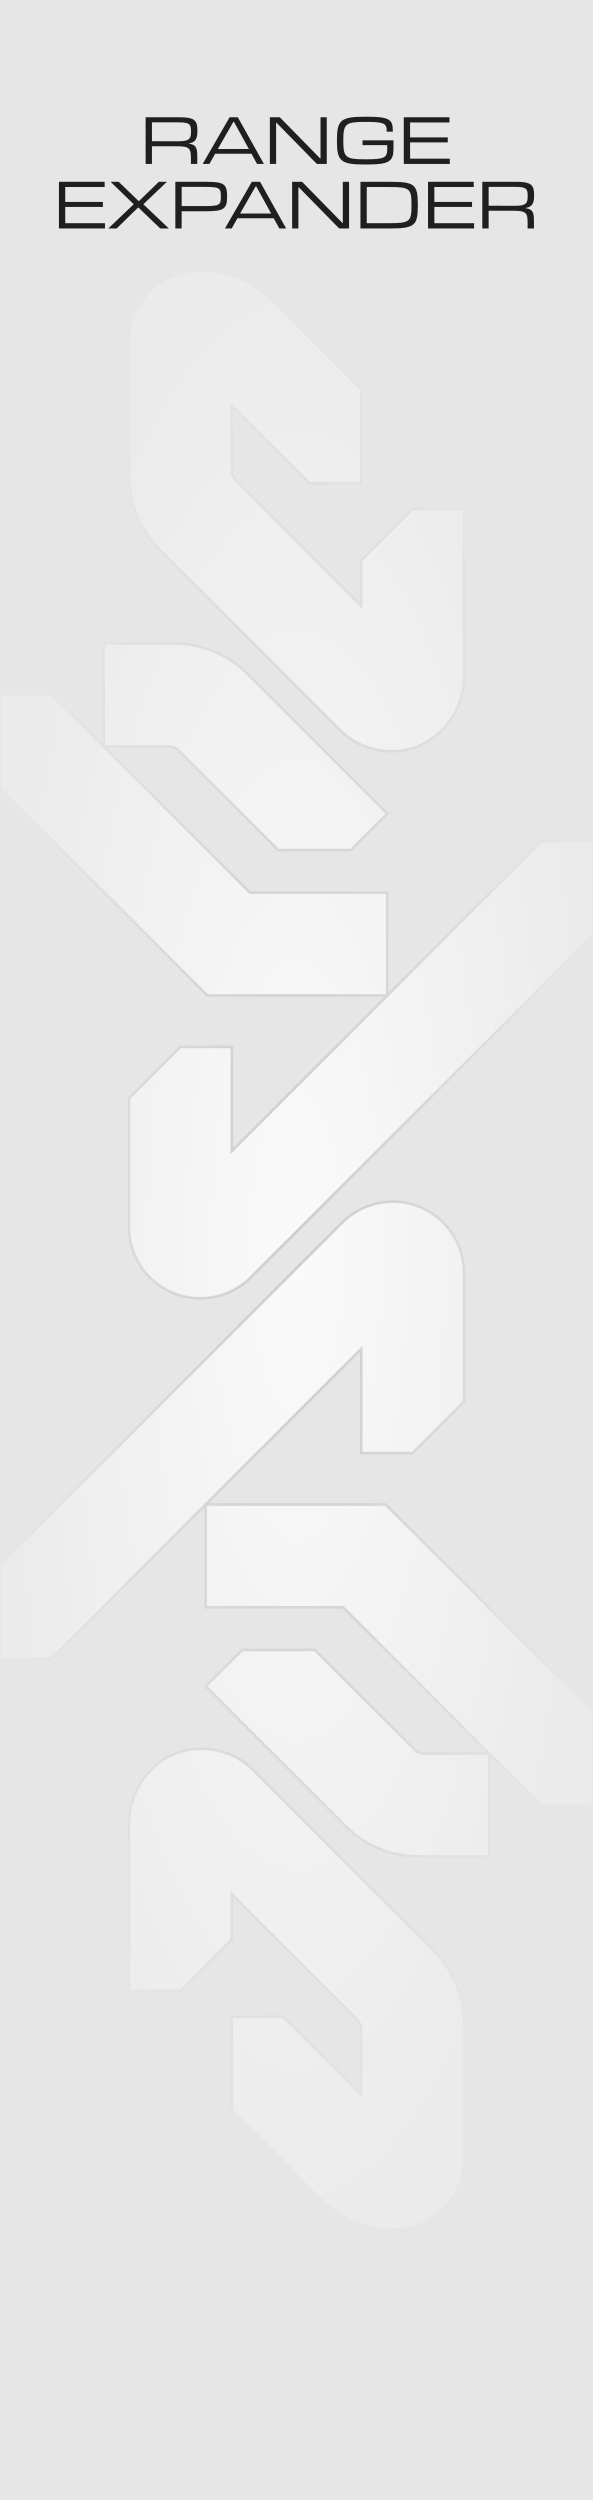
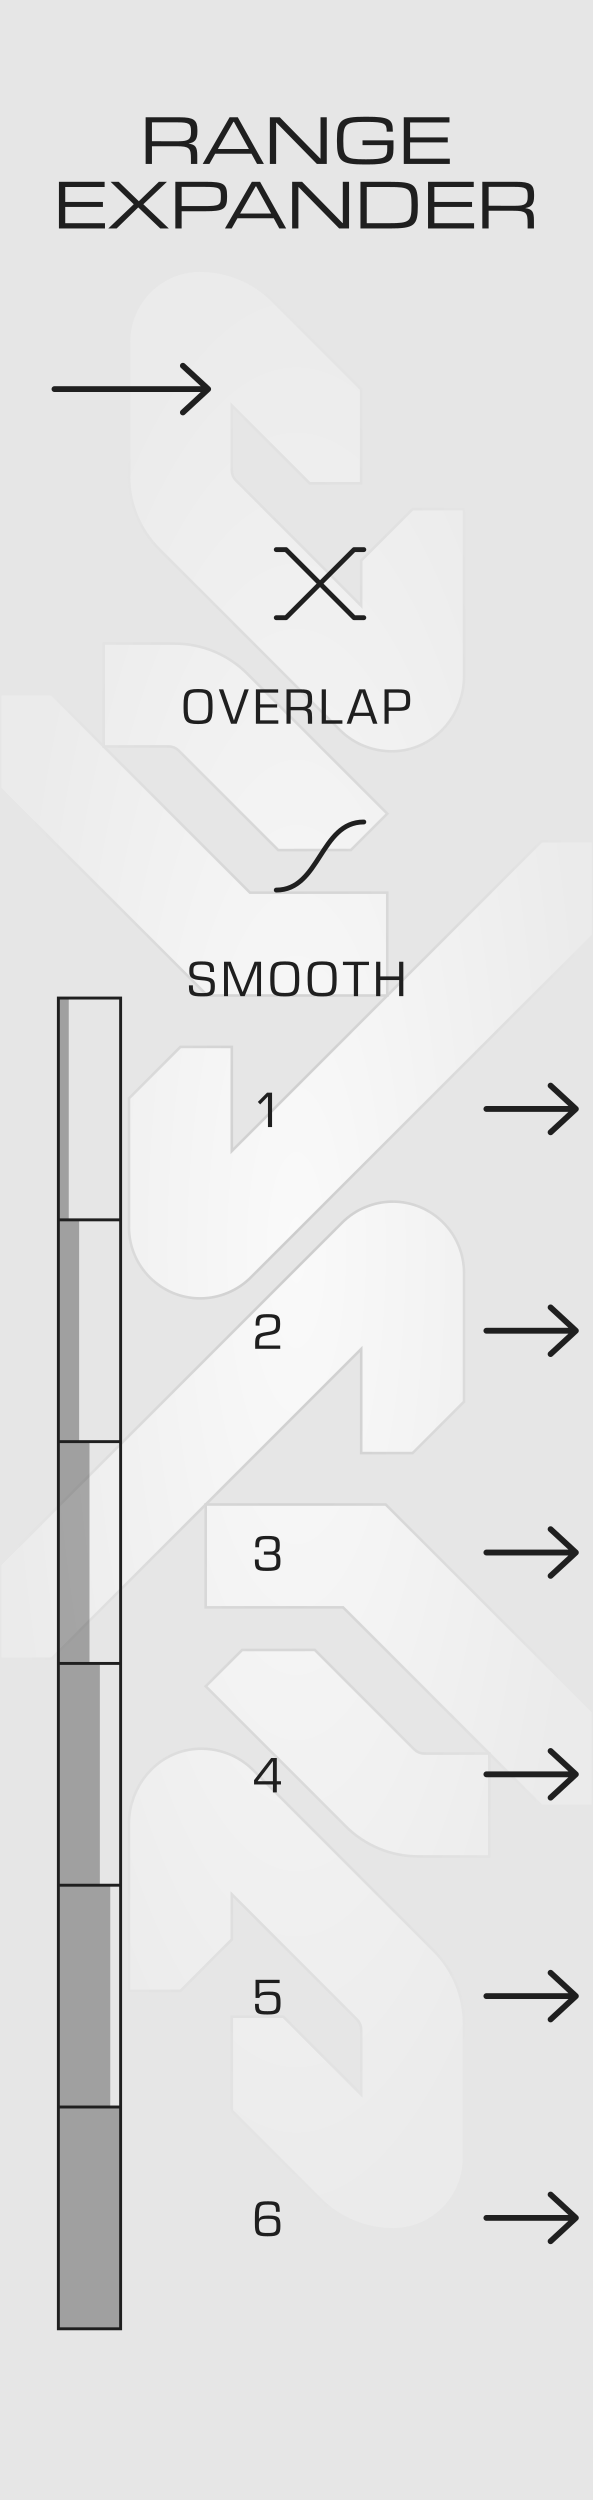
<svg xmlns="http://www.w3.org/2000/svg" xmlns:xlink="http://www.w3.org/1999/xlink" width="30.48mm" height="128.5mm" viewBox="0 0 30.48 128.5" version="1.1" id="svg8">
  <defs id="defs2">
    <linearGradient id="linearGradient14">
      <stop style="stop-color:#CCCCCC;" offset="0" id="stop14" />
      <stop style="stop-color:#E6E6E6;" offset="1" id="stop15" />
    </linearGradient>
    <linearGradient id="linearGradient11">
      <stop style="stop-color:#FAFAFA;" offset="0" id="stop11" />
      <stop style="stop-color:#EBEBEB;" offset="1" id="stop12" />
    </linearGradient>
    <rect x="7.071" y="23.234" width="115.157" height="51.518" id="rect1" />
    <rect x="7.071" y="23.234" width="115.157" height="51.518" id="rect2" />
    <radialGradient xlink:href="#linearGradient11" id="radialGradient12" cx="375" cy="113.53" fx="375" fy="113.53" r="375.5" gradientTransform="matrix(1,0,0,0.3036751,0,79.05377)" gradientUnits="userSpaceOnUse" />
    <radialGradient xlink:href="#linearGradient14" id="radialGradient15" cx="375" cy="113.53" fx="375" fy="113.53" r="375.5" gradientTransform="matrix(1,0,0,0.3036751,0,79.05377)" gradientUnits="userSpaceOnUse" />
  </defs>
  <g id="layer1" transform="translate(0,-168.5)">
    <rect style="display:inline;opacity:1;vector-effect:none;fill:#e6e6e6;fill-opacity:1;fill-rule:evenodd;stroke:none;stroke-width:0.649;stroke-linecap:butt;stroke-linejoin:miter;stroke-miterlimit:4;stroke-dasharray:none;stroke-dashoffset:0;stroke-opacity:1;paint-order:normal" id="rect420" width="30.48" height="128.5" x="5.9211732e-17" y="168.5" />
    <g id="Logo_1" data-name="Logo 1" transform="matrix(0,-0.1342376,0.1342376,0,0,283.0892)" style="fill:url(#radialGradient12);fill-opacity:1;stroke:url(#radialGradient15);stroke-opacity:1">
      <path class="cls-1" d="m 393.53,150.35 a 27.32,27.32 0 0 1 -27.32,27.33 H 316.93 L 297.24,158 v -19.7 h 39.87 L 218.48,19.69 V 0 h 36 l 131,131 a 27.18,27.18 0 0 1 5.92,8.86 27.51,27.51 0 0 1 2.13,10.49 z" id="path1" style="fill:url(#radialGradient12);fill-opacity:1;stroke:url(#radialGradient15);stroke-opacity:1" />
      <polygon class="cls-1" points="238.17,78.76 277.55,78.76 277.55,147.68 198.2,227.06 162.19,227.06 162.19,207.37 238.17,131.36 " id="polygon1" style="fill:url(#radialGradient12);fill-opacity:1;stroke:url(#radialGradient15);stroke-opacity:1" />
      <path class="cls-1" d="m 221.87,120.53 -38.08,38.09 a 5.43,5.43 0 0 0 -1.61,3.86 v 24.89 H 142.8 v -27.16 a 39.37,39.37 0 0 1 11.54,-27.85 l 53.6,-53.6 13.91,13.94 z" id="path2" style="fill:url(#radialGradient12);fill-opacity:1;stroke:url(#radialGradient15);stroke-opacity:1" />
      <path class="cls-1" d="m 181.9,87.89 a 27.39,27.39 0 0 1 -6,9 l -69.25,69.23 A 39.38,39.38 0 0 1 78.83,177.65 H 27.15 A 27.16,27.16 0 0 1 0,150.53 39.2,39.2 0 0 1 3,135.45 38.63,38.63 0 0 1 11.53,122.67 L 45.44,88.76 h 36 v 19.69 l -29.83,29.84 h 24.88 a 5.37,5.37 0 0 0 3.87,-1.61 L 128.3,88.76 H 111 L 91.3,69.07 V 49.38 h 64 c 14.25,0 26.87,10.31 28.55,24.44 a 28.08,28.08 0 0 1 -1.95,14.07 z" id="path3" style="fill:url(#radialGradient12);fill-opacity:1;stroke:url(#radialGradient15);stroke-opacity:1" />
      <path class="cls-1" d="m 356.47,76.7 a 27.32,27.32 0 0 1 27.32,-27.32 h 49.28 l 19.69,19.69 v 19.69 h -39.87 l 118.63,118.6 v 19.69 h -36 l -131,-131 A 27.08,27.08 0 0 1 358.6,87.19 27.44,27.44 0 0 1 356.47,76.7 Z" id="path4" style="fill:url(#radialGradient12);fill-opacity:1;stroke:url(#radialGradient15);stroke-opacity:1" />
      <polygon class="cls-1" points="551.8,0 587.81,0 587.81,19.69 511.83,95.7 511.83,148.29 472.45,148.29 472.45,79.38 " id="polygon4" style="fill:url(#radialGradient12);fill-opacity:1;stroke:url(#radialGradient15);stroke-opacity:1" />
      <path class="cls-1" d="m 528.13,106.53 38.08,-38.09 a 5.47,5.47 0 0 0 1.61,-3.87 V 39.69 h 39.38 v 27.16 a 39.35,39.35 0 0 1 -11.54,27.84 l -53.6,53.6 -13.91,-13.93 z" id="path5" style="fill:url(#radialGradient12);fill-opacity:1;stroke:url(#radialGradient15);stroke-opacity:1" />
      <path class="cls-1" d="m 568.1,139.17 a 27.44,27.44 0 0 1 6,-9 l 69.25,-69.22 a 39.38,39.38 0 0 1 27.82,-11.53 h 51.64 a 27.16,27.16 0 0 1 27.19,27.11 39.2,39.2 0 0 1 -3,15.08 38.59,38.59 0 0 1 -8.53,12.77 l -33.91,33.91 h -36 V 118.6 L 698.4,88.76 h -24.89 a 5.38,5.38 0 0 0 -3.87,1.62 L 621.7,138.29 H 639 L 658.7,158 v 19.69 h -64 c -14.25,0 -26.87,-10.31 -28.55,-24.44 a 28.08,28.08 0 0 1 1.95,-14.08 z" id="path6" style="fill:url(#radialGradient12);fill-opacity:1;stroke:url(#radialGradient15);stroke-opacity:1" />
    </g>
  </g>
  <g id="layer3">
    <path style="font-weight:normal;font-stretch:expanded;font-size:3.528px;font-family:'Eurostile Next LT Pro';-inkscape-font-specification:'Eurostile Next LT Pro Expanded';text-align:center;letter-spacing:0px;text-anchor:middle;fill:#1f1f1f;stroke:none;stroke-width:0.0" d="M 7.81,7.259 V 6.289 h 1.312 c 0.596,0 0.695,0.067 0.695,0.445 v 0.067 c 0,0.353 -0.123,0.459 -0.635,0.459 z M 10.139,8.004 c 0,-0.452 -0.095,-0.568 -0.437,-0.621 v -0.007 C 9.994,7.323 10.146,7.199 10.146,6.769 v -0.088 c 0,-0.508 -0.18,-0.653 -0.921,-0.653 H 7.486 V 8.427 H 7.81 V 7.517 h 1.256 c 0.681,0 0.748,0.102 0.748,0.642 V 8.427 H 10.139 Z m 2.085,-1.976 h -0.423 l -1.383,2.399 h 0.346 L 11.06,7.901 h 1.866 l 0.286,0.526 h 0.353 z M 11.197,7.658 11.994,6.265 h 0.032 L 12.792,7.658 Z M 16.796,6.028 H 16.475 V 8.148 H 16.461 L 14.383,6.028 H 13.871 V 8.427 h 0.321 V 6.307 h 0.018 L 16.288,8.427 h 0.508 z m 2.064,2.427 c 1.136,0 1.365,-0.148 1.365,-0.822 V 7.214 h -1.591 v 0.247 h 1.27 v 0.18 c 0,0.441 -0.099,0.547 -1.055,0.547 h -0.081 c -1.005,0 -1.122,-0.099 -1.122,-0.938 v -0.042 c 0,-0.843 0.116,-0.942 1.122,-0.942 h 0.081 c 0.921,0 1.027,0.095 1.027,0.469 v 0.032 h 0.314 V 6.706 C 20.189,6.134 19.999,6 18.86,6 h -0.102 c -1.238,0 -1.439,0.173 -1.439,1.192 v 0.071 c 0,1.023 0.198,1.192 1.439,1.192 z M 23.121,8.155 H 21.078 V 7.319 h 1.937 V 7.062 H 21.078 V 6.296 h 2.025 V 6.028 H 20.754 V 8.427 h 2.367 z" id="path27" />
    <path style="font-weight:normal;font-stretch:expanded;font-size:3.528px;font-family:'Eurostile Next LT Pro';-inkscape-font-specification:'Eurostile Next LT Pro Expanded';text-align:center;letter-spacing:0px;text-anchor:middle;fill:#1f1f1f;stroke:none;stroke-width:0.0" d="M 5.396,11.472 H 3.353 V 10.636 H 5.29 V 10.378 H 3.353 V 9.613 H 5.378 V 9.345 H 3.029 V 11.744 H 5.396 Z M 7.368,10.498 8.581,9.345 H 8.165 L 7.135,10.343 6.101,9.345 H 5.685 L 6.874,10.498 5.565,11.744 H 5.995 l 1.111,-1.083 1.132,1.083 h 0.441 z m 1.969,0.095 V 9.606 h 1.168 c 0.783,0 0.847,0.056 0.847,0.469 v 0.049 c 0,0.409 -0.064,0.469 -0.847,0.469 z m 0,0.265 h 1.231 c 0.914,0 1.104,-0.106 1.104,-0.734 v -0.053 c 0,-0.621 -0.176,-0.727 -1.104,-0.727 H 9.012 V 11.744 H 9.336 Z M 13.369,9.345 H 12.945 l -1.383,2.399 h 0.346 l 0.296,-0.526 h 1.866 l 0.286,0.526 h 0.353 z m -1.027,1.63 0.797,-1.393 h 0.032 l 0.766,1.393 z m 5.599,-1.63 h -0.321 v 2.12 h -0.014 L 15.528,9.345 h -0.512 v 2.399 h 0.321 V 9.623 h 0.018 l 2.078,2.12 h 0.508 z m 3.535,1.164 c 0,-1.041 -0.169,-1.164 -1.45,-1.164 h -1.499 v 2.399 h 1.499 c 1.291,0 1.45,-0.155 1.45,-1.164 z m -2.625,0.963 V 9.613 h 1.15 c 1.058,0 1.15,0.074 1.15,0.91 v 0.042 c 0,0.818 -0.081,0.907 -1.15,0.907 z m 5.517,0 H 22.326 V 10.636 h 1.937 V 10.378 H 22.326 V 9.613 h 2.025 V 9.345 h -2.35 v 2.399 h 2.367 z m 0.748,-0.896 V 9.606 h 1.312 c 0.596,0 0.695,0.067 0.695,0.445 v 0.067 c 0,0.353 -0.123,0.459 -0.635,0.459 z m 2.328,0.744 c 0,-0.452 -0.095,-0.568 -0.437,-0.621 v -0.007 c 0.293,-0.053 0.445,-0.176 0.445,-0.607 v -0.088 c 0,-0.508 -0.18,-0.653 -0.921,-0.653 H 24.791 v 2.399 h 0.325 v -0.91 h 1.256 c 0.681,0 0.748,0.102 0.748,0.642 v 0.268 h 0.325 z" id="path28" />
  </g>
+   <g id="layerLabels">
+     <path style="fill:#1f1f1f;stroke:none" d="M9.435 36.391C9.435 37.07 9.573 37.216 10.156 37.216H10.205C10.787 37.216 10.925 37.07 10.925 36.391V36.241C10.925 35.562 10.787 35.416 10.205 35.416H10.156C9.573 35.416 9.435 35.562 9.435 36.241ZM9.651 36.241C9.651 35.674 9.732 35.591 10.158 35.591H10.205C10.629 35.591 10.71 35.674 10.71 36.241V36.389C10.71 36.956 10.629 37.036 10.205 37.036H10.158C9.732 37.036 9.651 36.956 9.651 36.389ZM12.787 35.432H12.566L12.028 37.023H12.02L11.476 35.432H11.25L11.874 37.2H12.165ZM14.305 37.026H13.369V36.368H14.245V36.202H13.369V35.604H14.297V35.432H13.153V37.2H14.305ZM14.94 36.337V35.604H15.436C15.767 35.604 15.826 35.658 15.826 35.947V36.012C15.826 36.259 15.756 36.337 15.52 36.337ZM16.042 36.883C16.042 36.537 15.993 36.446 15.795 36.41V36.404C15.964 36.371 16.042 36.272 16.042 35.981V35.921C16.042 35.539 15.943 35.432 15.48 35.432H14.726V37.2H14.94V36.506H15.449C15.79 36.506 15.826 36.555 15.826 36.961V37.2H16.042ZM17.599 37.023H16.752V35.432H16.536V37.2H17.599ZM18.77 35.432H18.46L17.818 37.2H18.041L18.182 36.8H19.035L19.172 37.2H19.399ZM18.231 36.633 18.606 35.591H18.621L18.98 36.633ZM19.979 36.365V35.604H20.436C20.821 35.604 20.873 35.653 20.873 35.947V36.022C20.873 36.308 20.823 36.365 20.439 36.365ZM19.979 36.54H20.467C20.956 36.54 21.084 36.454 21.084 36.017V35.952C21.084 35.515 20.974 35.432 20.459 35.432H19.765V37.2H19.979Z" id="label-OVERLAP-37.2" />
+     <path style="fill:#1f1f1f;stroke:none" d="M11.044 50.675C11.044 50.345 10.942 50.243 10.417 50.202C9.996 50.168 9.941 50.113 9.941 49.916V49.879C9.941 49.64 10.006 49.585 10.336 49.585H10.381C10.737 49.585 10.797 49.65 10.797 49.913V49.96H11.002V49.903C11.002 49.523 10.903 49.416 10.37 49.416H10.318C9.853 49.416 9.731 49.533 9.731 49.877V49.918C9.731 50.241 9.837 50.345 10.347 50.384C10.786 50.417 10.83 50.469 10.83 50.688V50.724C10.83 50.992 10.763 51.044 10.417 51.044H10.368C9.98 51.044 9.915 50.984 9.915 50.709V50.646H9.712V50.719C9.712 51.13 9.806 51.216 10.381 51.216H10.44C10.916 51.216 11.044 51.114 11.044 50.716ZM13.417 49.432H13.085L12.476 50.984H12.468L11.855 49.432H11.514V51.2H11.72L11.714 49.609H11.722L12.359 51.2H12.578L13.209 49.609H13.217L13.212 51.2H13.417ZM13.891 50.391C13.891 51.07 14.028 51.216 14.611 51.216H14.66C15.243 51.216 15.38 51.07 15.38 50.391V50.241C15.38 49.562 15.243 49.416 14.66 49.416H14.611C14.028 49.416 13.891 49.562 13.891 50.241ZM14.106 50.241C14.106 49.674 14.187 49.591 14.613 49.591H14.66C15.084 49.591 15.165 49.674 15.165 50.241V50.389C15.165 50.956 15.084 51.036 14.66 51.036H14.613C14.187 51.036 14.106 50.956 14.106 50.389ZM15.812 50.391C15.812 51.07 15.95 51.216 16.532 51.216H16.582C17.164 51.216 17.302 51.07 17.302 50.391V50.241C17.302 49.562 17.164 49.416 16.582 49.416H16.532C15.95 49.416 15.812 49.562 15.812 50.241ZM16.028 50.241C16.028 49.674 16.108 49.591 16.535 49.591H16.582C17.005 49.591 17.086 49.674 17.086 50.241V50.389C17.086 50.956 17.005 51.036 16.582 51.036H16.535C16.108 51.036 16.028 50.956 16.028 50.389ZM18.404 49.606H18.966V49.432H17.627V49.606H18.188V51.2H18.404ZM20.731 49.432H20.515V50.186H19.548V49.432H19.332V51.2H19.548V50.376H20.515V51.2H20.731Z" id="label-SMOOTH-51.2" />
+     <path style="fill:#1f1f1f;stroke:none" d="M13.984 56.162H13.727L13.253 56.638L13.373 56.768L13.768 56.362H13.773V57.93H13.984Z" id="label-1-57.93" />
+     <path style="fill:#1f1f1f;stroke:none" d="M14.404 69.161H13.322V69.06C13.322 68.729 13.356 68.696 13.816 68.625C14.277 68.558 14.399 68.469 14.399 68.074V68.025C14.399 67.643 14.287 67.546 13.772 67.546H13.738C13.229 67.546 13.14 67.645 13.14 68.09V68.137H13.338V68.085C13.338 67.765 13.385 67.713 13.743 67.713H13.78C14.128 67.713 14.188 67.77 14.188 68.03V68.077C14.188 68.355 14.123 68.407 13.733 68.464C13.192 68.542 13.114 68.625 13.114 69.093C13.114 69.122 13.114 69.296 13.117 69.33H14.404Z" id="label-2-69.33" />
+     <path style="fill:#1f1f1f;stroke:none" d="M14.414 80.22C14.414 79.932 14.329 79.862 14.165 79.828V79.823C14.326 79.781 14.38 79.706 14.38 79.453V79.407C14.38 79.035 14.271 78.946 13.751 78.946H13.71C13.21 78.946 13.122 79.04 13.122 79.469V79.531H13.317V79.469C13.317 79.154 13.374 79.115 13.715 79.115H13.749C14.115 79.115 14.172 79.17 14.172 79.42V79.472C14.172 79.695 14.115 79.747 13.889 79.747H13.564V79.911H13.905C14.141 79.911 14.204 79.966 14.204 80.207V80.259C14.204 80.53 14.141 80.574 13.746 80.574H13.702C13.343 80.574 13.299 80.532 13.299 80.22V80.158H13.101V80.218C13.101 80.66 13.182 80.746 13.697 80.746H13.749C14.292 80.746 14.414 80.652 14.414 80.275Z" id="label-3-80.73" />
+     <path style="fill:#1f1f1f;stroke:none" d="M14.228 91.722H14.442V91.555H14.228V90.362H13.937L13.058 91.501V91.722H14.028V92.13H14.228ZM13.243 91.555V91.548L14.02 90.528H14.028V91.555Z" id="label-4-92.13" />
+     <path style="fill:#1f1f1f;stroke:none" d="M13.77 103.546C14.313 103.546 14.419 103.436 14.419 102.994V102.903C14.419 102.472 14.323 102.368 13.853 102.368H13.796C13.489 102.368 13.387 102.407 13.333 102.513H13.33V101.928H14.373V101.762H13.135V102.695H13.33C13.372 102.563 13.452 102.539 13.738 102.539H13.79C14.165 102.539 14.209 102.597 14.209 102.937V102.992C14.209 103.312 14.159 103.374 13.772 103.374H13.728C13.361 103.374 13.304 103.335 13.304 103.036V103H13.109V103.041C13.109 103.462 13.195 103.546 13.712 103.546Z" id="label-5-103.53" />
+     <path style="fill:#1f1f1f;stroke:none" d="M13.777 114.946C14.303 114.946 14.412 114.847 14.412 114.444V114.379C14.412 113.958 14.303 113.88 13.809 113.88H13.764C13.478 113.88 13.367 113.934 13.312 114.051H13.309V113.903C13.309 113.365 13.367 113.318 13.757 113.318H13.793C14.128 113.318 14.183 113.362 14.183 113.64V113.685H14.378V113.635C14.378 113.23 14.287 113.146 13.798 113.146H13.751C13.205 113.146 13.101 113.235 13.101 113.965V114.296C13.101 114.844 13.182 114.946 13.728 114.946ZM13.738 114.774C13.364 114.774 13.307 114.725 13.307 114.371V114.332C13.307 114.095 13.411 114.046 13.738 114.046H13.772C14.152 114.046 14.209 114.098 14.209 114.392V114.436C14.209 114.722 14.157 114.774 13.772 114.774Z" id="label-6-114.93" />
+     <rect style="fill:none;stroke:#1f1f1f;stroke-width:0.15" x="3" y="51.3" width="3.2" height="68.4" id="ladder-frame" />
+     <rect style="fill:#1f1f1f;fill-opacity:0.35;stroke:none" x="3" y="51.3" width="0.533" height="11.4" id="ladder-step1" />
+     <rect style="fill:#1f1f1f;fill-opacity:0.35;stroke:none" x="3" y="62.7" width="1.067" height="11.4" id="ladder-step2" />
+     <path style="fill:none;stroke:#1f1f1f;stroke-width:0.15" d="M 3,62.7 h 3.2" id="ladder-tick2" />
+     <rect style="fill:#1f1f1f;fill-opacity:0.35;stroke:none" x="3" y="74.1" width="1.6" height="11.4" id="ladder-step3" />
+     <path style="fill:none;stroke:#1f1f1f;stroke-width:0.15" d="M 3,74.1 h 3.2" id="ladder-tick3" />
+     <rect style="fill:#1f1f1f;fill-opacity:0.35;stroke:none" x="3" y="85.5" width="2.133" height="11.4" id="ladder-step4" />
+     <path style="fill:none;stroke:#1f1f1f;stroke-width:0.15" d="M 3,85.5 h 3.2" id="ladder-tick4" />
+     <rect style="fill:#1f1f1f;fill-opacity:0.35;stroke:none" x="3" y="96.9" width="2.667" height="11.4" id="ladder-step5" />
+     <path style="fill:none;stroke:#1f1f1f;stroke-width:0.15" d="M 3,96.9 h 3.2" id="ladder-tick5" />
+     <rect style="fill:#1f1f1f;fill-opacity:0.35;stroke:none" x="3" y="108.3" width="3.2" height="11.4" id="ladder-step6" />
+     <path style="fill:none;stroke:#1f1f1f;stroke-width:0.15" d="M 3,108.3 h 3.2" id="ladder-tick6" />
+     <path style="fill:none;stroke:#1f1f1f;stroke-width:0.25;stroke-linecap:round;stroke-linejoin:round" d="M 14.2,31.75 H 14.7 L 18.2,28.25 H 18.7" id="icon-overlap-a" />
+     <path style="fill:none;stroke:#1f1f1f;stroke-width:0.25;stroke-linecap:round;stroke-linejoin:round" d="M 14.2,28.25 H 14.7 L 18.2,31.75 H 18.7" id="icon-overlap-b" />
+     <path style="fill:none;stroke:#1f1f1f;stroke-width:0.25;stroke-linecap:round;stroke-linejoin:round" d="M 14.2,45.75 C 16.45,45.75 16.45,42.25 18.7,42.25" id="icon-smooth" />
+     <path style="fill:none;stroke:#1f1f1f;stroke-width:0.3;stroke-linecap:round;stroke-linejoin:round" d="M 2.8,20 H 10.7 M 9.4,18.8 L 10.7,20 L 9.4,21.2" id="input-arrow" />
+     <path style="fill:none;stroke:#1f1f1f;stroke-width:0.3;stroke-linecap:round;stroke-linejoin:round" d="M 25,57 H 29.6 M 28.3,55.8 L 29.6,57 L 28.3,58.2" id="out-arrow1" />
+     <path style="fill:none;stroke:#1f1f1f;stroke-width:0.3;stroke-linecap:round;stroke-linejoin:round" d="M 25,68.4 H 29.6 M 28.3,67.2 L 29.6,68.4 L 28.3,69.6" id="out-arrow2" />
+     <path style="fill:none;stroke:#1f1f1f;stroke-width:0.3;stroke-linecap:round;stroke-linejoin:round" d="M 25,79.8 H 29.6 M 28.3,78.6 L 29.6,79.8 L 28.3,81" id="out-arrow3" />
+     <path style="fill:none;stroke:#1f1f1f;stroke-width:0.3;stroke-linecap:round;stroke-linejoin:round" d="M 25,91.2 H 29.6 M 28.3,90 L 29.6,91.2 L 28.3,92.4" id="out-arrow4" />
+     <path style="fill:none;stroke:#1f1f1f;stroke-width:0.3;stroke-linecap:round;stroke-linejoin:round" d="M 25,102.6 H 29.6 M 28.3,101.4 L 29.6,102.6 L 28.3,103.8" id="out-arrow5" />
+     <path style="fill:none;stroke:#1f1f1f;stroke-width:0.3;stroke-linecap:round;stroke-linejoin:round" d="M 25,114 H 29.6 M 28.3,112.8 L 29.6,114 L 28.3,115.2" id="out-arrow6" />
+   </g>
  <g id="layer2" style="display:none">
    <circle cy="114" cx="10" id="blink6" style="display:inline;opacity:1;vector-effect:none;fill:#ff00ff;fill-opacity:1;fill-rule:evenodd;stroke:none;stroke-width:1;stroke-linecap:butt;stroke-linejoin:miter;stroke-miterlimit:4;stroke-dasharray:none;stroke-dashoffset:0;stroke-opacity:1;paint-order:normal" r="4" />
    <circle style="display:inline;opacity:1;vector-effect:none;fill:#0000ff;fill-opacity:1;fill-rule:evenodd;stroke:none;stroke-width:1;stroke-linecap:butt;stroke-linejoin:miter;stroke-miterlimit:4;stroke-dasharray:none;stroke-dashoffset:0;stroke-opacity:1;paint-order:normal" id="out6" cx="20" cy="114" r="4" />
-     <circle cy="102" cx="10" id="blink5" style="display:inline;opacity:1;vector-effect:none;fill:#ff00ff;fill-opacity:1;fill-rule:evenodd;stroke:none;stroke-width:1;stroke-linecap:butt;stroke-linejoin:miter;stroke-miterlimit:4;stroke-dasharray:none;stroke-dashoffset:0;stroke-opacity:1;paint-order:normal" r="4" />
-     <circle style="display:inline;opacity:1;vector-effect:none;fill:#0000ff;fill-opacity:1;fill-rule:evenodd;stroke:none;stroke-width:1;stroke-linecap:butt;stroke-linejoin:miter;stroke-miterlimit:4;stroke-dasharray:none;stroke-dashoffset:0;stroke-opacity:1;paint-order:normal" id="out5" cx="20" cy="102" r="4" />
-     <circle cy="90" cx="10" id="blink4" style="display:inline;opacity:1;vector-effect:none;fill:#ff00ff;fill-opacity:1;fill-rule:evenodd;stroke:none;stroke-width:1;stroke-linecap:butt;stroke-linejoin:miter;stroke-miterlimit:4;stroke-dasharray:none;stroke-dashoffset:0;stroke-opacity:1;paint-order:normal" r="4" />
-     <circle style="display:inline;opacity:1;vector-effect:none;fill:#0000ff;fill-opacity:1;fill-rule:evenodd;stroke:none;stroke-width:1;stroke-linecap:butt;stroke-linejoin:miter;stroke-miterlimit:4;stroke-dasharray:none;stroke-dashoffset:0;stroke-opacity:1;paint-order:normal" id="out4" cx="20" cy="90" r="4" />
-     <circle cy="78" cx="10" id="blink3" style="display:inline;opacity:1;vector-effect:none;fill:#ff00ff;fill-opacity:1;fill-rule:evenodd;stroke:none;stroke-width:1;stroke-linecap:butt;stroke-linejoin:miter;stroke-miterlimit:4;stroke-dasharray:none;stroke-dashoffset:0;stroke-opacity:1;paint-order:normal" r="4" />
-     <circle style="display:inline;opacity:1;vector-effect:none;fill:#0000ff;fill-opacity:1;fill-rule:evenodd;stroke:none;stroke-width:1;stroke-linecap:butt;stroke-linejoin:miter;stroke-miterlimit:4;stroke-dasharray:none;stroke-dashoffset:0;stroke-opacity:1;paint-order:normal" id="out3" cx="20" cy="78" r="4" />
-     <circle cy="66" cx="10" id="blink2" style="display:inline;opacity:1;vector-effect:none;fill:#ff00ff;fill-opacity:1;fill-rule:evenodd;stroke:none;stroke-width:1;stroke-linecap:butt;stroke-linejoin:miter;stroke-miterlimit:4;stroke-dasharray:none;stroke-dashoffset:0;stroke-opacity:1;paint-order:normal" r="4" />
-     <circle style="display:inline;opacity:1;vector-effect:none;fill:#0000ff;fill-opacity:1;fill-rule:evenodd;stroke:none;stroke-width:1;stroke-linecap:butt;stroke-linejoin:miter;stroke-miterlimit:4;stroke-dasharray:none;stroke-dashoffset:0;stroke-opacity:1;paint-order:normal" id="out2" cx="20" cy="66" r="4" />
-     <circle cy="54" cx="10" id="blink1" style="display:inline;opacity:1;vector-effect:none;fill:#ff00ff;fill-opacity:1;fill-rule:evenodd;stroke:none;stroke-width:1;stroke-linecap:butt;stroke-linejoin:miter;stroke-miterlimit:4;stroke-dasharray:none;stroke-dashoffset:0;stroke-opacity:1;paint-order:normal" r="4" />
-     <circle style="display:inline;opacity:1;vector-effect:none;fill:#0000ff;fill-opacity:1;fill-rule:evenodd;stroke:none;stroke-width:1;stroke-linecap:butt;stroke-linejoin:miter;stroke-miterlimit:4;stroke-dasharray:none;stroke-dashoffset:0;stroke-opacity:1;paint-order:normal" id="out1" cx="20" cy="54" r="4" />
+     <circle cy="102.6" cx="10" id="blink5" style="display:inline;opacity:1;vector-effect:none;fill:#ff00ff;fill-opacity:1;fill-rule:evenodd;stroke:none;stroke-width:1;stroke-linecap:butt;stroke-linejoin:miter;stroke-miterlimit:4;stroke-dasharray:none;stroke-dashoffset:0;stroke-opacity:1;paint-order:normal" r="4" />
+     <circle style="display:inline;opacity:1;vector-effect:none;fill:#0000ff;fill-opacity:1;fill-rule:evenodd;stroke:none;stroke-width:1;stroke-linecap:butt;stroke-linejoin:miter;stroke-miterlimit:4;stroke-dasharray:none;stroke-dashoffset:0;stroke-opacity:1;paint-order:normal" id="out5" cx="20" cy="102.6" r="4" />
+     <circle cy="91.2" cx="10" id="blink4" style="display:inline;opacity:1;vector-effect:none;fill:#ff00ff;fill-opacity:1;fill-rule:evenodd;stroke:none;stroke-width:1;stroke-linecap:butt;stroke-linejoin:miter;stroke-miterlimit:4;stroke-dasharray:none;stroke-dashoffset:0;stroke-opacity:1;paint-order:normal" r="4" />
+     <circle style="display:inline;opacity:1;vector-effect:none;fill:#0000ff;fill-opacity:1;fill-rule:evenodd;stroke:none;stroke-width:1;stroke-linecap:butt;stroke-linejoin:miter;stroke-miterlimit:4;stroke-dasharray:none;stroke-dashoffset:0;stroke-opacity:1;paint-order:normal" id="out4" cx="20" cy="91.2" r="4" />
+     <circle cy="79.8" cx="10" id="blink3" style="display:inline;opacity:1;vector-effect:none;fill:#ff00ff;fill-opacity:1;fill-rule:evenodd;stroke:none;stroke-width:1;stroke-linecap:butt;stroke-linejoin:miter;stroke-miterlimit:4;stroke-dasharray:none;stroke-dashoffset:0;stroke-opacity:1;paint-order:normal" r="4" />
+     <circle style="display:inline;opacity:1;vector-effect:none;fill:#0000ff;fill-opacity:1;fill-rule:evenodd;stroke:none;stroke-width:1;stroke-linecap:butt;stroke-linejoin:miter;stroke-miterlimit:4;stroke-dasharray:none;stroke-dashoffset:0;stroke-opacity:1;paint-order:normal" id="out3" cx="20" cy="79.8" r="4" />
+     <circle cy="68.4" cx="10" id="blink2" style="display:inline;opacity:1;vector-effect:none;fill:#ff00ff;fill-opacity:1;fill-rule:evenodd;stroke:none;stroke-width:1;stroke-linecap:butt;stroke-linejoin:miter;stroke-miterlimit:4;stroke-dasharray:none;stroke-dashoffset:0;stroke-opacity:1;paint-order:normal" r="4" />
+     <circle style="display:inline;opacity:1;vector-effect:none;fill:#0000ff;fill-opacity:1;fill-rule:evenodd;stroke:none;stroke-width:1;stroke-linecap:butt;stroke-linejoin:miter;stroke-miterlimit:4;stroke-dasharray:none;stroke-dashoffset:0;stroke-opacity:1;paint-order:normal" id="out2" cx="20" cy="68.4" r="4" />
+     <circle cy="57" cx="10" id="blink1" style="display:inline;opacity:1;vector-effect:none;fill:#ff00ff;fill-opacity:1;fill-rule:evenodd;stroke:none;stroke-width:1;stroke-linecap:butt;stroke-linejoin:miter;stroke-miterlimit:4;stroke-dasharray:none;stroke-dashoffset:0;stroke-opacity:1;paint-order:normal" r="4" />
+     <circle style="display:inline;opacity:1;vector-effect:none;fill:#0000ff;fill-opacity:1;fill-rule:evenodd;stroke:none;stroke-width:1;stroke-linecap:butt;stroke-linejoin:miter;stroke-miterlimit:4;stroke-dasharray:none;stroke-dashoffset:0;stroke-opacity:1;paint-order:normal" id="out1" cx="20" cy="57" r="4" />
    <circle cy="20" cx="15" id="input" style="display:inline;opacity:1;vector-effect:none;fill:#00ff00;fill-opacity:1;fill-rule:evenodd;stroke:none;stroke-width:1;stroke-linecap:butt;stroke-linejoin:miter;stroke-miterlimit:4;stroke-dasharray:none;stroke-dashoffset:0;stroke-opacity:1;paint-order:normal" r="4" />
  </g>
</svg>
